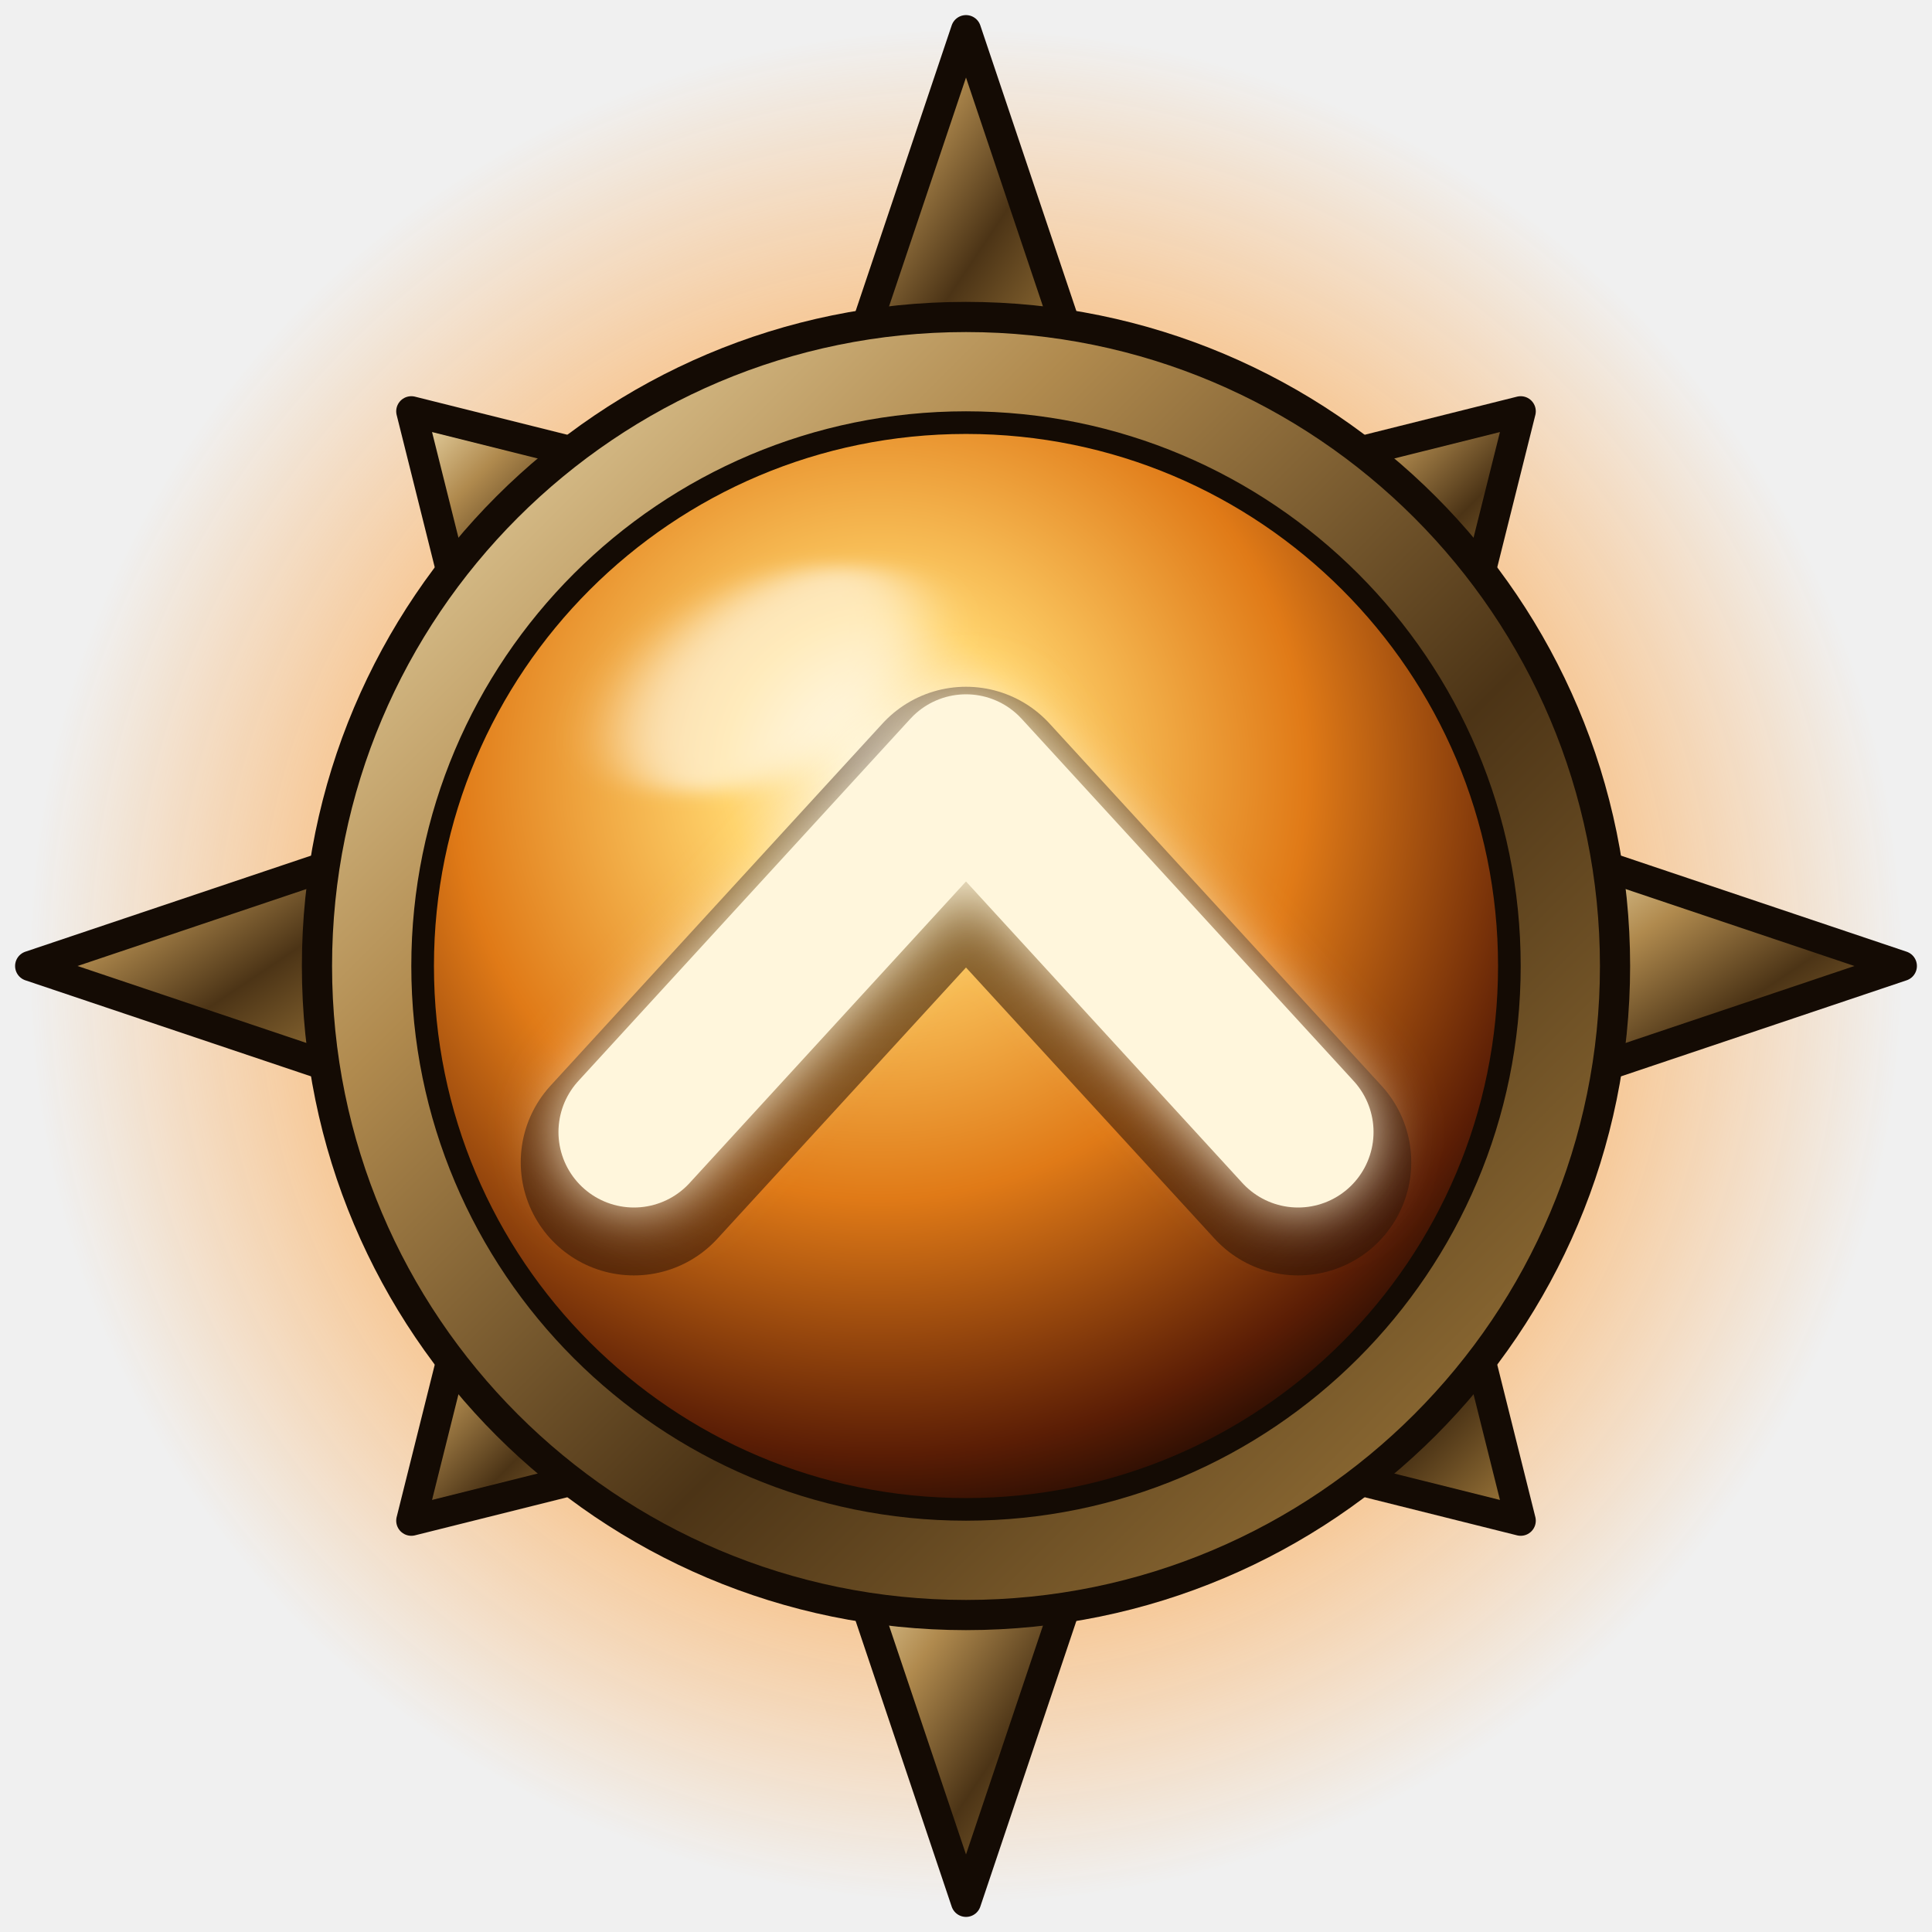
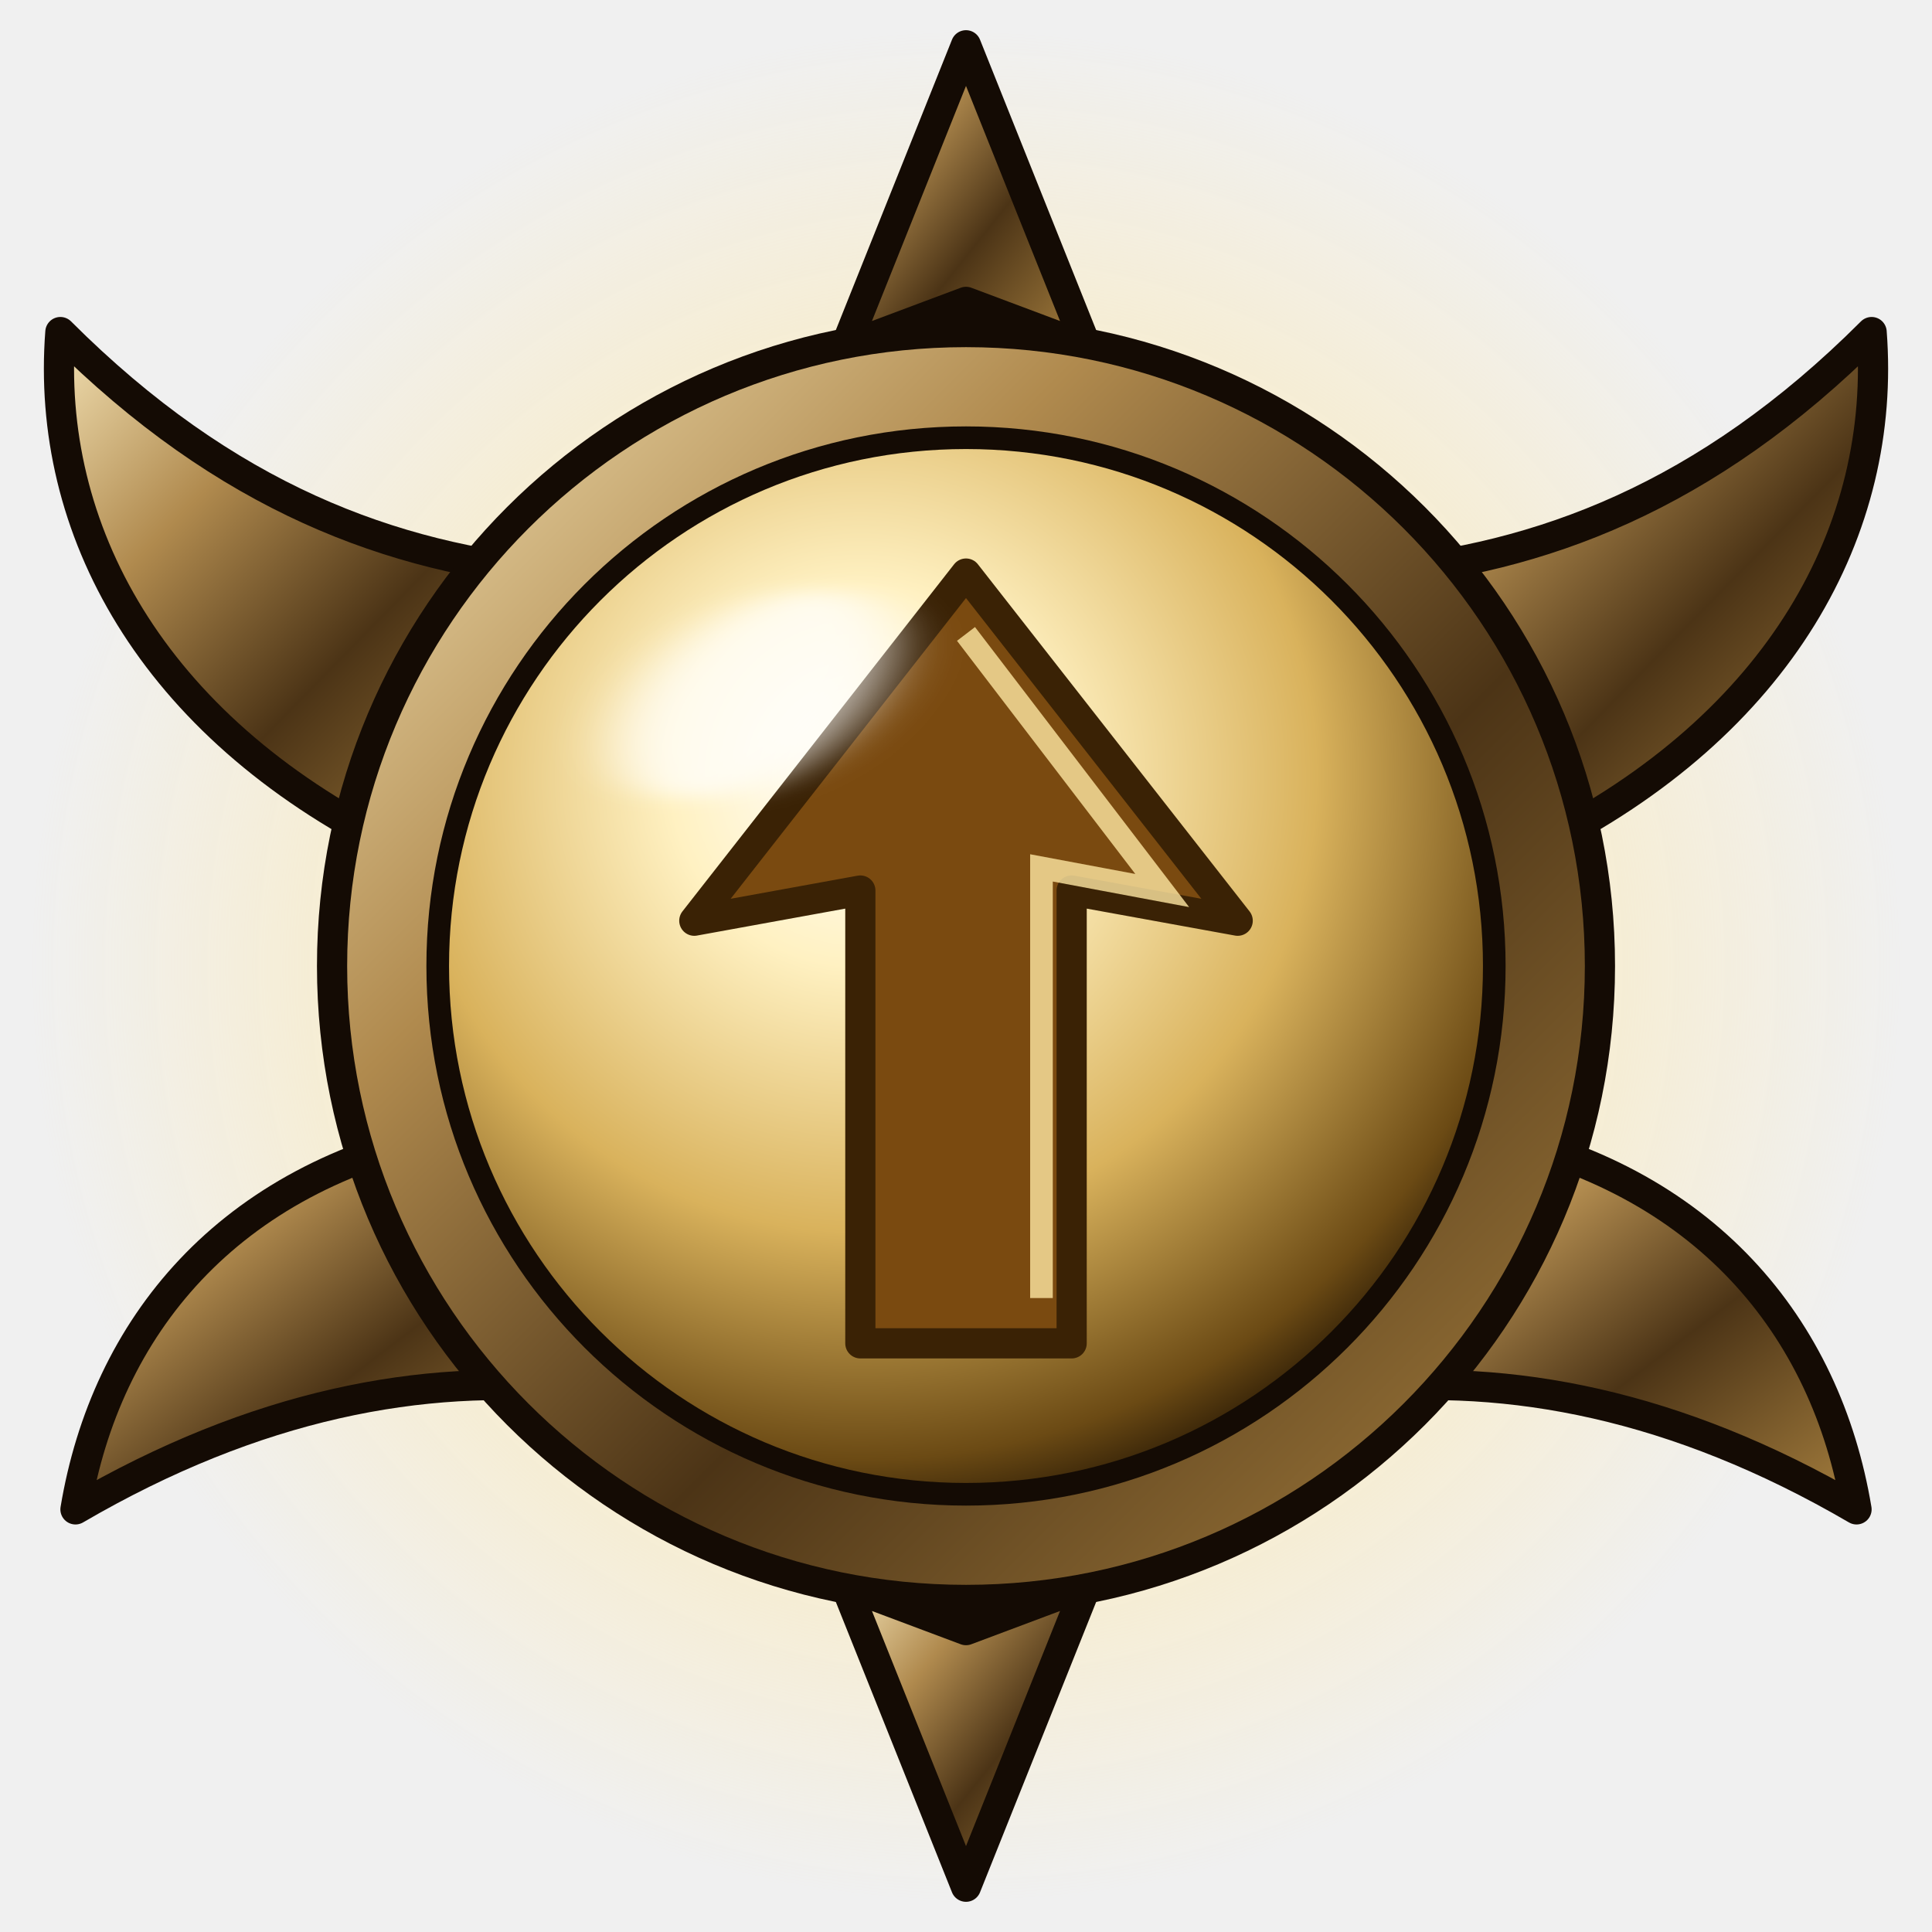
<svg xmlns="http://www.w3.org/2000/svg" viewBox="0 0 256 256">
  <defs>
    <linearGradient id="iron" x1="0" y1="0" x2="1" y2="1">
      <stop offset="0" stop-color="#f3e2b5" />
      <stop offset="0.3" stop-color="#b08a4e" />
      <stop offset="0.6" stop-color="#4c3416" />
      <stop offset="1" stop-color="#a7803f" />
    </linearGradient>
    <filter id="soft" x="-30%" y="-30%" width="160%" height="160%">
      <feGaussianBlur stdDeviation="3" />
    </filter>
    <filter id="glow" x="-50%" y="-50%" width="200%" height="200%">
      <feGaussianBlur stdDeviation="4" result="b" />
      <feMerge>
        <feMergeNode in="b" />
        <feMergeNode in="SourceGraphic" />
      </feMerge>
    </filter>
-     <radialGradient id="orb" cx="42%" cy="32%" r="72%">
-       <stop offset="0" stop-color="#fffbe8" />
-       <stop offset="0.2" stop-color="#ffd36b" />
-       <stop offset="0.55" stop-color="#e07a17" />
-       <stop offset="0.88" stop-color="#5a1d05" />
-       <stop offset="1" stop-color="#1d0902" />
+     <radialGradient id="orb" cx="40%" cy="32%" r="72%">
+       <stop offset="0" stop-color="#ffffff" />
+       <stop offset="0.25" stop-color="#fff1c2" />
+       <stop offset="0.6" stop-color="#d9b25c" />
+       <stop offset="0.9" stop-color="#6b4a14" />
+       <stop offset="1" stop-color="#2a1a05" />
    </radialGradient>
    <radialGradient id="halo" cx="50%" cy="50%" r="50%">
-       <stop offset="0.6" stop-color="#ff9a2e" stop-opacity="0.6" />
-       <stop offset="1" stop-color="#ff9a2e" stop-opacity="0" />
+       <stop offset="0.55" stop-color="#ffe9a8" stop-opacity="0.55" />
+       <stop offset="1" stop-color="#ffe9a8" stop-opacity="0" />
    </radialGradient>
  </defs>
  <circle cx="128" cy="128" r="124" fill="url(#halo)" />
  <g fill="url(#iron)" stroke="#140b04" stroke-width="4" stroke-linejoin="round">
-     <path d="M112.7 49.5 L128.0 4.0 L143.3 49.5 Z" />
-     <path d="M172.7 61.7 L201.5 54.5 L194.3 83.3 Z" />
-     <path d="M206.5 112.7 L252.0 128.0 L206.5 143.3 Z" />
-     <path d="M194.3 172.7 L201.5 201.5 L172.7 194.3 Z" />
-     <path d="M143.3 206.5 L128.0 252.0 L112.7 206.5 Z" />
-     <path d="M83.3 194.3 L54.5 201.5 L61.7 172.7 Z" />
-     <path d="M49.5 143.3 L4.0 128.0 L49.5 112.7 Z" />
-     <path d="M61.7 83.3 L54.5 54.5 L83.3 61.7 Z" />
+     <path d="M52 112 C20 96 6 70 8 44 C30 66 52 74 74 76 Z" />
+     <path d="M204 112 C236 96 250 70 248 44 C226 66 204 74 182 76 Z" />
+     <path d="M60 150 C30 156 14 176 10 200 C34 186 56 182 76 184 Z" />
+     <path d="M196 150 C226 156 242 176 246 200 C222 186 200 182 180 184 Z" />
+     <path d="M128 6 L144 46 L128 40 L112 46 Z" />
+     <path d="M128 250 L144 210 L128 216 L112 210 Z" />
  </g>
-   <circle cx="128" cy="128" r="88" fill="#140b04" />
-   <circle cx="128" cy="128" r="84" fill="url(#iron)" />
-   <circle cx="128" cy="128" r="72" fill="url(#orb)" stroke="#140b04" stroke-width="3" />
-   <path d="M84 154 L128 106 L172 154" fill="none" stroke="#2a1003" stroke-width="30" stroke-linecap="round" stroke-linejoin="round" opacity="0.55" />
-   <path d="M84 150 L128 102 L172 150" fill="none" stroke="#fff6dc" stroke-width="20" stroke-linecap="round" stroke-linejoin="round" filter="url(#glow)" />
-   <ellipse cx="102" cy="90" rx="22" ry="12" fill="#fff" fill-opacity="0.55" filter="url(#soft)" transform="rotate(-30 102 90)" />
+   <circle cx="128" cy="128" r="86" fill="#140b04" />
+   <circle cx="128" cy="128" r="82" fill="url(#iron)" />
+   <circle cx="128" cy="128" r="70" fill="url(#orb)" stroke="#140b04" stroke-width="3" />
+   <path d="M128 76 L164 122 L142 118 L142 178 L114 178 L114 118 L92 122 Z" fill="#7a4a10" stroke="#3a2205" stroke-width="4" stroke-linejoin="round" />
+   <path d="M128 84 L154 118 L138 115 L138 172" fill="none" stroke="#ffe7a3" stroke-width="3" stroke-opacity="0.8" />
+   <ellipse cx="100" cy="92" rx="20" ry="11" fill="#fff" fill-opacity="0.7" filter="url(#soft)" transform="rotate(-30 100 92)" />
</svg>
